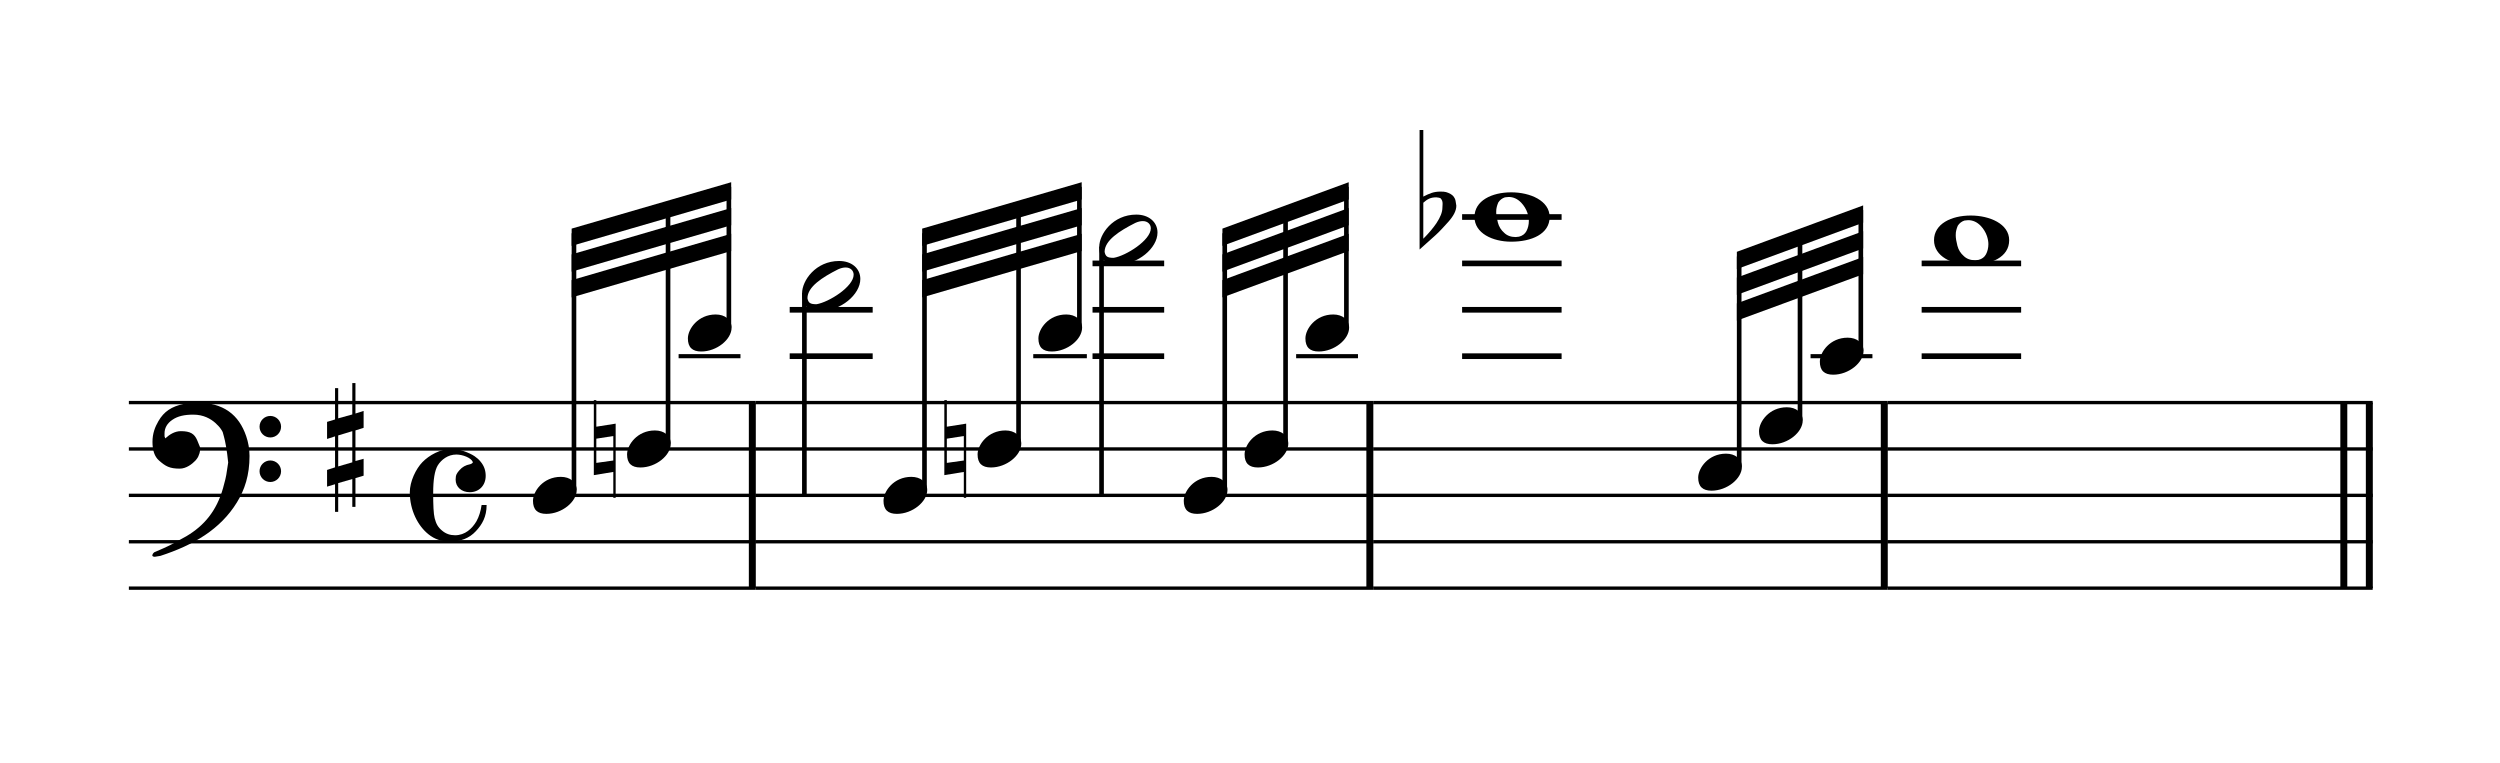
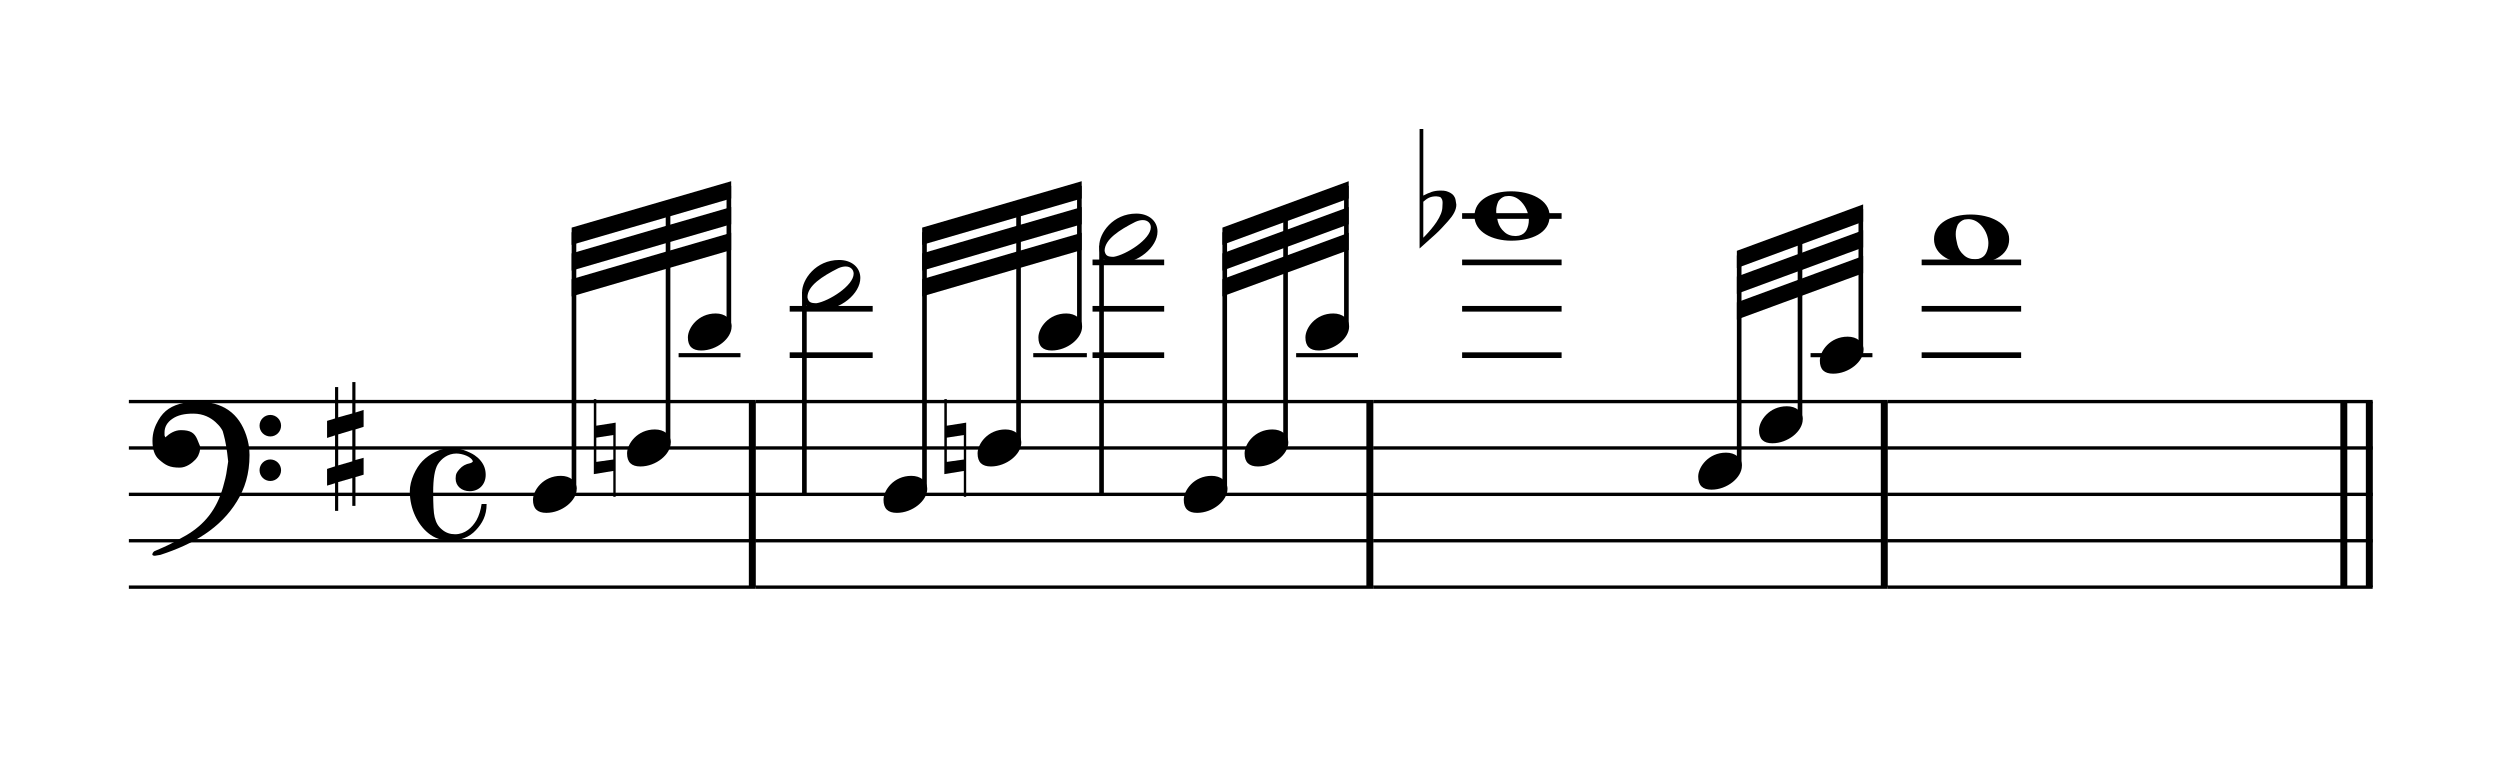
- <svg xmlns="http://www.w3.org/2000/svg" xmlns:xlink="http://www.w3.org/1999/xlink" width="485px" height="148px" version="1.1" overflow="visible">
+ <svg xmlns="http://www.w3.org/2000/svg" xmlns:xlink="http://www.w3.org/1999/xlink" width="437px" height="133px" version="1.1" overflow="visible">
  <defs>
+     <symbol id="E260-geqd9c" viewBox="0 0 1000 1000" overflow="inherit">
+       <path transform="scale(1,-1)" d="M20 110c32 16 54 27 93 27c26 0 35 -3 54 -13c13 -7 24 -20 27 -38l4 -25c0 -28 -16 -57 -45 -89c-23 -25 -39 -44 -65 -68l-88 -79v644h20v-359zM90 106c-32 0 -48 -10 -70 -29v-194c31 31 54 59 71 84c21 32 32 59 32 84c0 9 1 16 1 20c0 14 -3 21 -11 30l-8 3z" />
+     </symbol>
+     <symbol id="E261-geqd9c" viewBox="0 0 1000 1000" overflow="inherit">
+       <path transform="scale(1,-1)" d="M0 -188v539h18v-191l139 22v-533h-17v186zM18 -100l122 17v176l-122 -19v-174z" />
+     </symbol>
+     <symbol id="E262-geqd9c" viewBox="0 0 1000 1000" overflow="inherit">
+       <path transform="scale(1,-1)" d="M136 186v169h17v-164l44 14v-91l-44 -14v-165l44 12v-91l-44 -13v-155h-17v150l-76 -22v-155h-17v149l-43 -13v90l43 14v167l-43 -14v92l43 13v169h17v-163zM60 73v-167l76 22v168z" />
+     </symbol>
    <symbol id="E062-geqd9c" viewBox="0 0 1000 1000" overflow="inherit">
      <path transform="scale(1,-1)" d="M582 -120c0 32 26 58 58 58s58 -26 58 -58s-26 -58 -58 -58s-58 26 -58 58zM582 120c0 32 26 58 58 58s58 -26 58 -58s-26 -58 -58 -58s-58 26 -58 58zM158 96c51 0 73 -14 88 -49l16 -39c0 -17 -2 -30 -7 -40c-3 -11 -10 -21 -19 -31c-17 -18 -49 -43 -84 -43 c-55 0 -77 13 -112 44c-24 21 -35 55 -35 100c0 46 14 81 32 112c30 52 71 79 137 93l36 6l26 2c154 0 235 -68 274 -182c11 -32 18 -68 18 -107c0 -103 -26 -182 -68 -250c-89 -145 -234 -230 -412 -288l-30 -5c-9 0 -14 3 -14 8c3 10 5 11 10 16c35 15 70 30 96 44l78 43 c96 57 162 136 197 258c9 33 17 60 22 100c3 22 5 35 6 39c-7 69 -16 115 -23 140s-4 22 -16 40c-8 12 -19 23 -31 34c-24 21 -62 44 -118 44c-48 0 -84 -8 -113 -28c-28 -19 -42 -44 -42 -73v-16c2 -5 3 -9 4 -11c24 22 52 39 84 39z" />
    </symbol>
    <symbol id="E08A-geqd9c" viewBox="0 0 1000 1000" overflow="inherit">
      <path transform="scale(1,-1)" d="M340 179c-9 24 -56 41 -89 41c-46 0 -81 -28 -100 -58c-17 -28 -25 -78 -25 -150c0 -65 2 -111 8 -135c8 -31 18 -49 40 -67c20 -17 43 -25 70 -25c54 0 92 36 115 75c14 25 23 54 28 88h27c0 -63 -24 -105 -58 -141c-35 -38 -82 -56 -140 -56c-45 0 -83 13 -115 39 c-57 45 -101 130 -101 226c0 59 33 127 68 163c36 37 97 72 160 72c36 0 93 -21 121 -40c11 -8 23 -17 33 -30c19 -23 27 -48 27 -76c0 -51 -35 -88 -86 -88c-43 0 -76 27 -76 68c0 26 7 35 21 51c15 17 32 27 58 32c7 2 14 7 14 11z" />
    </symbol>
    <symbol id="E0A2-geqd9c" viewBox="0 0 1000 1000" overflow="inherit">
      <path transform="scale(1,-1)" d="M198 133c102 0 207 -45 207 -133c0 -92 -98 -133 -207 -133c-101 0 -198 46 -198 133c0 88 93 133 198 133zM293 -21c0 14 -3 29 -8 44c-7 20 -18 38 -33 54c-20 21 -43 31 -68 31l-20 -2c-15 -5 -27 -14 -36 -28c-4 -9 -6 -17 -8 -24s-3 -16 -3 -27c0 -15 3 -34 9 -57 s18 -41 34 -55c15 -15 36 -23 62 -23c4 0 10 1 18 2c19 5 32 15 40 30s13 34 13 55z" />
    </symbol>
    <symbol id="E0A3-geqd9c" viewBox="0 0 1000 1000" overflow="inherit">
      <path transform="scale(1,-1)" d="M278 64c0 22 -17 39 -43 39c-12 0 -26 -3 -41 -10c-85 -43 -165 -94 -165 -156c5 -25 15 -32 49 -32c67 11 200 95 200 159zM0 -36c0 68 73 174 200 174c66 0 114 -39 114 -97c0 -84 -106 -173 -218 -173c-64 0 -96 32 -96 96z" />
    </symbol>
    <symbol id="E0A4-geqd9c" viewBox="0 0 1000 1000" overflow="inherit">
      <path transform="scale(1,-1)" d="M0 -39c0 68 73 172 200 172c66 0 114 -37 114 -95c0 -84 -106 -171 -218 -171c-64 0 -96 30 -96 94z" />
-     </symbol>
-     <symbol id="E260-geqd9c" viewBox="0 0 1000 1000" overflow="inherit">
-       <path transform="scale(1,-1)" d="M20 110c32 16 54 27 93 27c26 0 35 -3 54 -13c13 -7 24 -20 27 -38l4 -25c0 -28 -16 -57 -45 -89c-23 -25 -39 -44 -65 -68l-88 -79v644h20v-359zM90 106c-32 0 -48 -10 -70 -29v-194c31 31 54 59 71 84c21 32 32 59 32 84c0 9 1 16 1 20c0 14 -3 21 -11 30l-8 3z" />
-     </symbol>
-     <symbol id="E261-geqd9c" viewBox="0 0 1000 1000" overflow="inherit">
-       <path transform="scale(1,-1)" d="M0 -188v539h18v-191l139 22v-533h-17v186zM18 -100l122 17v176l-122 -19v-174z" />
-     </symbol>
-     <symbol id="E262-geqd9c" viewBox="0 0 1000 1000" overflow="inherit">
-       <path transform="scale(1,-1)" d="M136 186v169h17v-164l44 14v-91l-44 -14v-165l44 12v-91l-44 -13v-155h-17v150l-76 -22v-155h-17v149l-43 -13v90l43 14v167l-43 -14v92l43 13v169h17v-163zM60 73v-167l76 22v168z" />
    </symbol>
  </defs>
  <style type="text/css">g.page-margin{font-family:Times;} g.ending, g.fing, g.reh, g.tempo{font-weight:bold;} g.dir, g.dynam, g.mNum{font-style:italic;} g.label{font-weight:normal;}</style>
  <svg class="definition-scale" color="black" viewBox="0 0 9700 2950">
    <g class="page-margin" transform="translate(500, 500)">
      <g id="mmet4hd" class="mdiv pageMilestone" />
      <g id="sa3f0ob" class="score pageMilestone" />
      <g id="skfvgnr" class="system">
        <g id="s1jn0u8q" class="section systemMilestone" />
        <g id="maj27" class="measure">
          <g id="sjx4kfj" class="staff">
            <path d="M0 1057 L2432 1057" stroke="currentColor" stroke-width="13" />
            <path d="M0 1237 L2432 1237" stroke="currentColor" stroke-width="13" />
            <path d="M0 1417 L2432 1417" stroke="currentColor" stroke-width="13" />
            <path d="M0 1597 L2432 1597" stroke="currentColor" stroke-width="13" />
            <path d="M0 1777 L2432 1777" stroke="currentColor" stroke-width="13" />
            <g id="c7c8b3" class="clef">
              <use xlink:href="#E062-geqd9c" x="88" y="1237" height="720px" width="720px" />
            </g>
            <g id="k1ivzbet" class="keySig">
              <g id="k17u3xch" class="keyAccid">
                <use xlink:href="#E262-geqd9c" x="769" y="1237" height="720px" width="720px" />
              </g>
            </g>
            <g id="mav246i" class="meterSig">
              <use xlink:href="#E08A-geqd9c" x="1090" y="1417" height="720px" width="720px" />
            </g>
            <g class="ledgerLines above cue">
              <path d="M2133 877 L2373 877" stroke="currentColor" stroke-width="16" />
            </g>
            <g id="lvotdr6" class="layer">
              <g id="g1bphtqe" class="graceGrp">
                <g id="b1bmm5zc" class="beam">
                  <polygon points="1718,382 2337,202 2337,269 1718,449" />
                  <polygon points="1718,482 2092,373 2092,440 1718,549" />
                  <polygon points="2092,373 2337,302 2337,369 2092,440" />
                  <polygon points="1718,582 2092,473 2092,540 1718,649" />
                  <polygon points="2092,473 2337,402 2337,469 2092,540" />
                  <g id="n1kvldvx" class="note">
                    <g class="notehead">
                      <use xlink:href="#E0A4-geqd9c" x="1568" y="1417" height="540px" width="540px" />
                    </g>
                    <g id="s1t4imxy" class="stem">
                      <rect x="1718" y="400" height="996" width="18" />
                    </g>
                  </g>
                  <g id="n1eutf55" class="note">
                    <g class="notehead">
                      <use xlink:href="#E0A4-geqd9c" x="1933" y="1237" height="540px" width="540px" />
                    </g>
                    <g id="sf15nd4" class="stem">
                      <rect x="2083" y="291" height="925" width="18" />
                    </g>
                    <g id="ac29x2n" class="accid">
                      <use xlink:href="#E261-geqd9c" x="1804" y="1237" height="540px" width="540px" />
                    </g>
                  </g>
                  <g id="n1wryc95" class="note">
                    <g class="notehead">
                      <use xlink:href="#E0A4-geqd9c" x="2169" y="787" height="540px" width="540px" />
                    </g>
                    <g id="s1so4aao" class="stem">
                      <rect x="2319" y="220" height="546" width="18" />
                    </g>
                  </g>
                </g>
              </g>
            </g>
          </g>
          <g id="bd8ados" class="barLine">
            <path d="M2419 1057 L2419 1777" stroke="currentColor" stroke-width="27" />
          </g>
        </g>
        <g id="mrjxj5z" class="measure">
          <g id="s1k29xw7" class="staff">
            <path d="M2432 1057 L4828 1057" stroke="currentColor" stroke-width="13" />
            <path d="M2432 1237 L4828 1237" stroke="currentColor" stroke-width="13" />
            <path d="M2432 1417 L4828 1417" stroke="currentColor" stroke-width="13" />
            <path d="M2432 1597 L4828 1597" stroke="currentColor" stroke-width="13" />
            <path d="M2432 1777 L4828 1777" stroke="currentColor" stroke-width="13" />
            <g class="ledgerLines above">
              <path d="M2564 877 L2886 877" stroke="currentColor" stroke-width="22" />
              <path d="M3739 877 L4017 877" stroke="currentColor" stroke-width="22" />
              <path d="M2564 697 L2886 697" stroke="currentColor" stroke-width="22" />
              <path d="M3739 697 L4017 697" stroke="currentColor" stroke-width="22" />
              <path d="M3739 517 L4017 517" stroke="currentColor" stroke-width="22" />
            </g>
            <g class="ledgerLines above cue">
              <path d="M3509 877 L3717 877" stroke="currentColor" stroke-width="16" />
              <path d="M4529 877 L4769 877" stroke="currentColor" stroke-width="16" />
            </g>
            <g id="lfrzwqv" class="layer">
              <g id="n1l0qosn" class="note">
                <g class="notehead">
                  <use xlink:href="#E0A3-geqd9c" x="2612" y="607" height="720px" width="720px" />
                </g>
                <g id="siv16ea" class="stem">
                  <rect x="2612" y="632" height="785" width="18" />
                </g>
                <g id="ae15r7n" class="accid" />
              </g>
              <g id="g1w1fj4l" class="graceGrp">
                <g id="b6zhf6m" class="beam">
                  <polygon points="3078,382 3697,202 3697,269 3078,449" />
                  <polygon points="3078,482 3452,373 3452,440 3078,549" />
                  <polygon points="3452,373 3697,302 3697,369 3452,440" />
                  <polygon points="3078,582 3452,473 3452,540 3078,649" />
                  <polygon points="3452,473 3697,402 3697,469 3452,540" />
                  <g id="nm9gldr" class="note">
                    <g class="notehead">
                      <use xlink:href="#E0A4-geqd9c" x="2928" y="1417" height="540px" width="540px" />
                    </g>
                    <g id="sl8ebre" class="stem">
                      <rect x="3078" y="400" height="996" width="18" />
                    </g>
                  </g>
                  <g id="n6lavjx" class="note">
                    <g class="notehead">
                      <use xlink:href="#E0A4-geqd9c" x="3293" y="1237" height="540px" width="540px" />
                    </g>
                    <g id="syx0aaf" class="stem">
                      <rect x="3443" y="291" height="925" width="18" />
                    </g>
                    <g id="a47hp0q" class="accid">
                      <use xlink:href="#E261-geqd9c" x="3164" y="1237" height="540px" width="540px" />
                    </g>
                  </g>
                  <g id="n1d6chli" class="note">
                    <g class="notehead">
                      <use xlink:href="#E0A4-geqd9c" x="3529" y="787" height="540px" width="540px" />
                    </g>
                    <g id="s15ick27" class="stem">
                      <rect x="3679" y="220" height="546" width="18" />
                    </g>
                  </g>
                </g>
              </g>
              <g id="n10sz2ux" class="note">
                <g class="notehead">
                  <use xlink:href="#E0A3-geqd9c" x="3765" y="427" height="720px" width="720px" />
                </g>
                <g id="s3sgcfj" class="stem">
                  <rect x="3765" y="452" height="965" width="18" />
                </g>
              </g>
              <g id="gt8zkfl" class="graceGrp">
                <g id="b164j9s7" class="beam">
                  <polygon points="4243,382 4733,202 4733,269 4243,449" />
                  <polygon points="4243,482 4488,392 4488,459 4243,549" />
                  <polygon points="4488,392 4733,302 4733,369 4488,459" />
                  <polygon points="4243,582 4488,492 4488,559 4243,649" />
                  <polygon points="4488,492 4733,402 4733,469 4488,559" />
                  <g id="n1q90xdt" class="note">
                    <g class="notehead">
                      <use xlink:href="#E0A4-geqd9c" x="4093" y="1417" height="540px" width="540px" />
                    </g>
                    <g id="s1473mmv" class="stem">
                      <rect x="4243" y="400" height="996" width="18" />
                    </g>
                  </g>
                  <g id="n1pfycn4" class="note">
                    <g class="notehead">
                      <use xlink:href="#E0A4-geqd9c" x="4329" y="1237" height="540px" width="540px" />
                    </g>
                    <g id="s14s302h" class="stem">
                      <rect x="4479" y="310" height="906" width="18" />
                    </g>
                    <g id="a1d57h6s" class="accid" />
                  </g>
                  <g id="n1rjlykc" class="note">
                    <g class="notehead">
                      <use xlink:href="#E0A4-geqd9c" x="4565" y="787" height="540px" width="540px" />
                    </g>
                    <g id="s17lwqmf" class="stem">
                      <rect x="4715" y="220" height="546" width="18" />
                    </g>
                  </g>
                </g>
              </g>
            </g>
          </g>
          <g id="bm92q1x" class="barLine">
            <path d="M4815 1057 L4815 1777" stroke="currentColor" stroke-width="27" />
          </g>
        </g>
        <g id="m1co6lqq" class="measure">
          <g id="s7bykuy" class="staff">
            <path d="M4828 1057 L6824 1057" stroke="currentColor" stroke-width="13" />
            <path d="M4828 1237 L6824 1237" stroke="currentColor" stroke-width="13" />
            <path d="M4828 1417 L6824 1417" stroke="currentColor" stroke-width="13" />
            <path d="M4828 1597 L6824 1597" stroke="currentColor" stroke-width="13" />
            <path d="M4828 1777 L6824 1777" stroke="currentColor" stroke-width="13" />
            <g class="ledgerLines above">
              <path d="M5173 877 L5559 877" stroke="currentColor" stroke-width="22" />
              <path d="M5173 697 L5559 697" stroke="currentColor" stroke-width="22" />
              <path d="M5173 517 L5559 517" stroke="currentColor" stroke-width="22" />
              <path d="M5173 337 L5559 337" stroke="currentColor" stroke-width="22" />
            </g>
            <g class="ledgerLines above cue">
              <path d="M6525 877 L6765 877" stroke="currentColor" stroke-width="16" />
            </g>
            <g id="l57lm6x" class="layer">
              <g id="n1mw7zrl" class="note">
                <g class="notehead">
                  <use xlink:href="#E0A2-geqd9c" x="5221" y="337" height="720px" width="720px" />
                </g>
                <g id="a1qdic1l" class="accid">
                  <use xlink:href="#E260-geqd9c" x="5008" y="337" height="720px" width="720px" />
                </g>
              </g>
              <g id="g11vd3cp" class="graceGrp">
                <g id="btwti83" class="beam">
                  <polygon points="6239,472 6729,292 6729,359 6239,539" />
                  <polygon points="6239,572 6484,482 6484,549 6239,639" />
                  <polygon points="6484,482 6729,392 6729,459 6484,549" />
                  <polygon points="6239,672 6484,582 6484,649 6239,739" />
                  <polygon points="6484,582 6729,492 6729,559 6484,649" />
                  <g id="n61gu14" class="note">
                    <g class="notehead">
                      <use xlink:href="#E0A4-geqd9c" x="6089" y="1327" height="540px" width="540px" />
                    </g>
                    <g id="s1vxywd8" class="stem">
                      <rect x="6239" y="490" height="816" width="18" />
                    </g>
                  </g>
                  <g id="n1mxe0go" class="note">
                    <g class="notehead">
                      <use xlink:href="#E0A4-geqd9c" x="6325" y="1147" height="540px" width="540px" />
                    </g>
                    <g id="s15ux556" class="stem">
                      <rect x="6475" y="400" height="726" width="18" />
                    </g>
                  </g>
                  <g id="n2rv899" class="note">
                    <g class="notehead">
                      <use xlink:href="#E0A4-geqd9c" x="6561" y="877" height="540px" width="540px" />
                    </g>
                    <g id="sijcp1a" class="stem">
                      <rect x="6711" y="310" height="546" width="18" />
                    </g>
                  </g>
                </g>
              </g>
            </g>
          </g>
          <g id="b1bmglde" class="barLine">
            <path d="M6811 1057 L6811 1777" stroke="currentColor" stroke-width="27" />
          </g>
        </g>
        <g id="m1sx3qkk" class="measure">
          <g id="svtbb6w" class="staff">
            <path d="M6824 1057 L8706 1057" stroke="currentColor" stroke-width="13" />
            <path d="M6824 1237 L8706 1237" stroke="currentColor" stroke-width="13" />
            <path d="M6824 1417 L8706 1417" stroke="currentColor" stroke-width="13" />
            <path d="M6824 1597 L8706 1597" stroke="currentColor" stroke-width="13" />
            <path d="M6824 1777 L8706 1777" stroke="currentColor" stroke-width="13" />
            <g class="ledgerLines above">
              <path d="M6956 877 L7342 877" stroke="currentColor" stroke-width="22" />
              <path d="M6956 697 L7342 697" stroke="currentColor" stroke-width="22" />
              <path d="M6956 517 L7342 517" stroke="currentColor" stroke-width="22" />
            </g>
            <g id="lxbw8wm" class="layer">
              <g id="nje7wj7" class="note">
                <g class="notehead">
                  <use xlink:href="#E0A2-geqd9c" x="7004" y="427" height="720px" width="720px" />
                </g>
              </g>
            </g>
          </g>
          <g id="b1jaffx2" class="barLine">
            <path d="M8594 1057 L8594 1777" stroke="currentColor" stroke-width="27" />
            <path d="M8693 1057 L8693 1777" stroke="currentColor" stroke-width="27" />
          </g>
        </g>
        <g id="s119yyl7" class="systemMilestoneEnd s1jn0u8q" />
      </g>
      <g id="p1diug5" class="pageMilestoneEnd sa3f0ob" />
      <g id="p5xu055" class="pageMilestoneEnd mmet4hd" />
    </g>
  </svg>
</svg>
